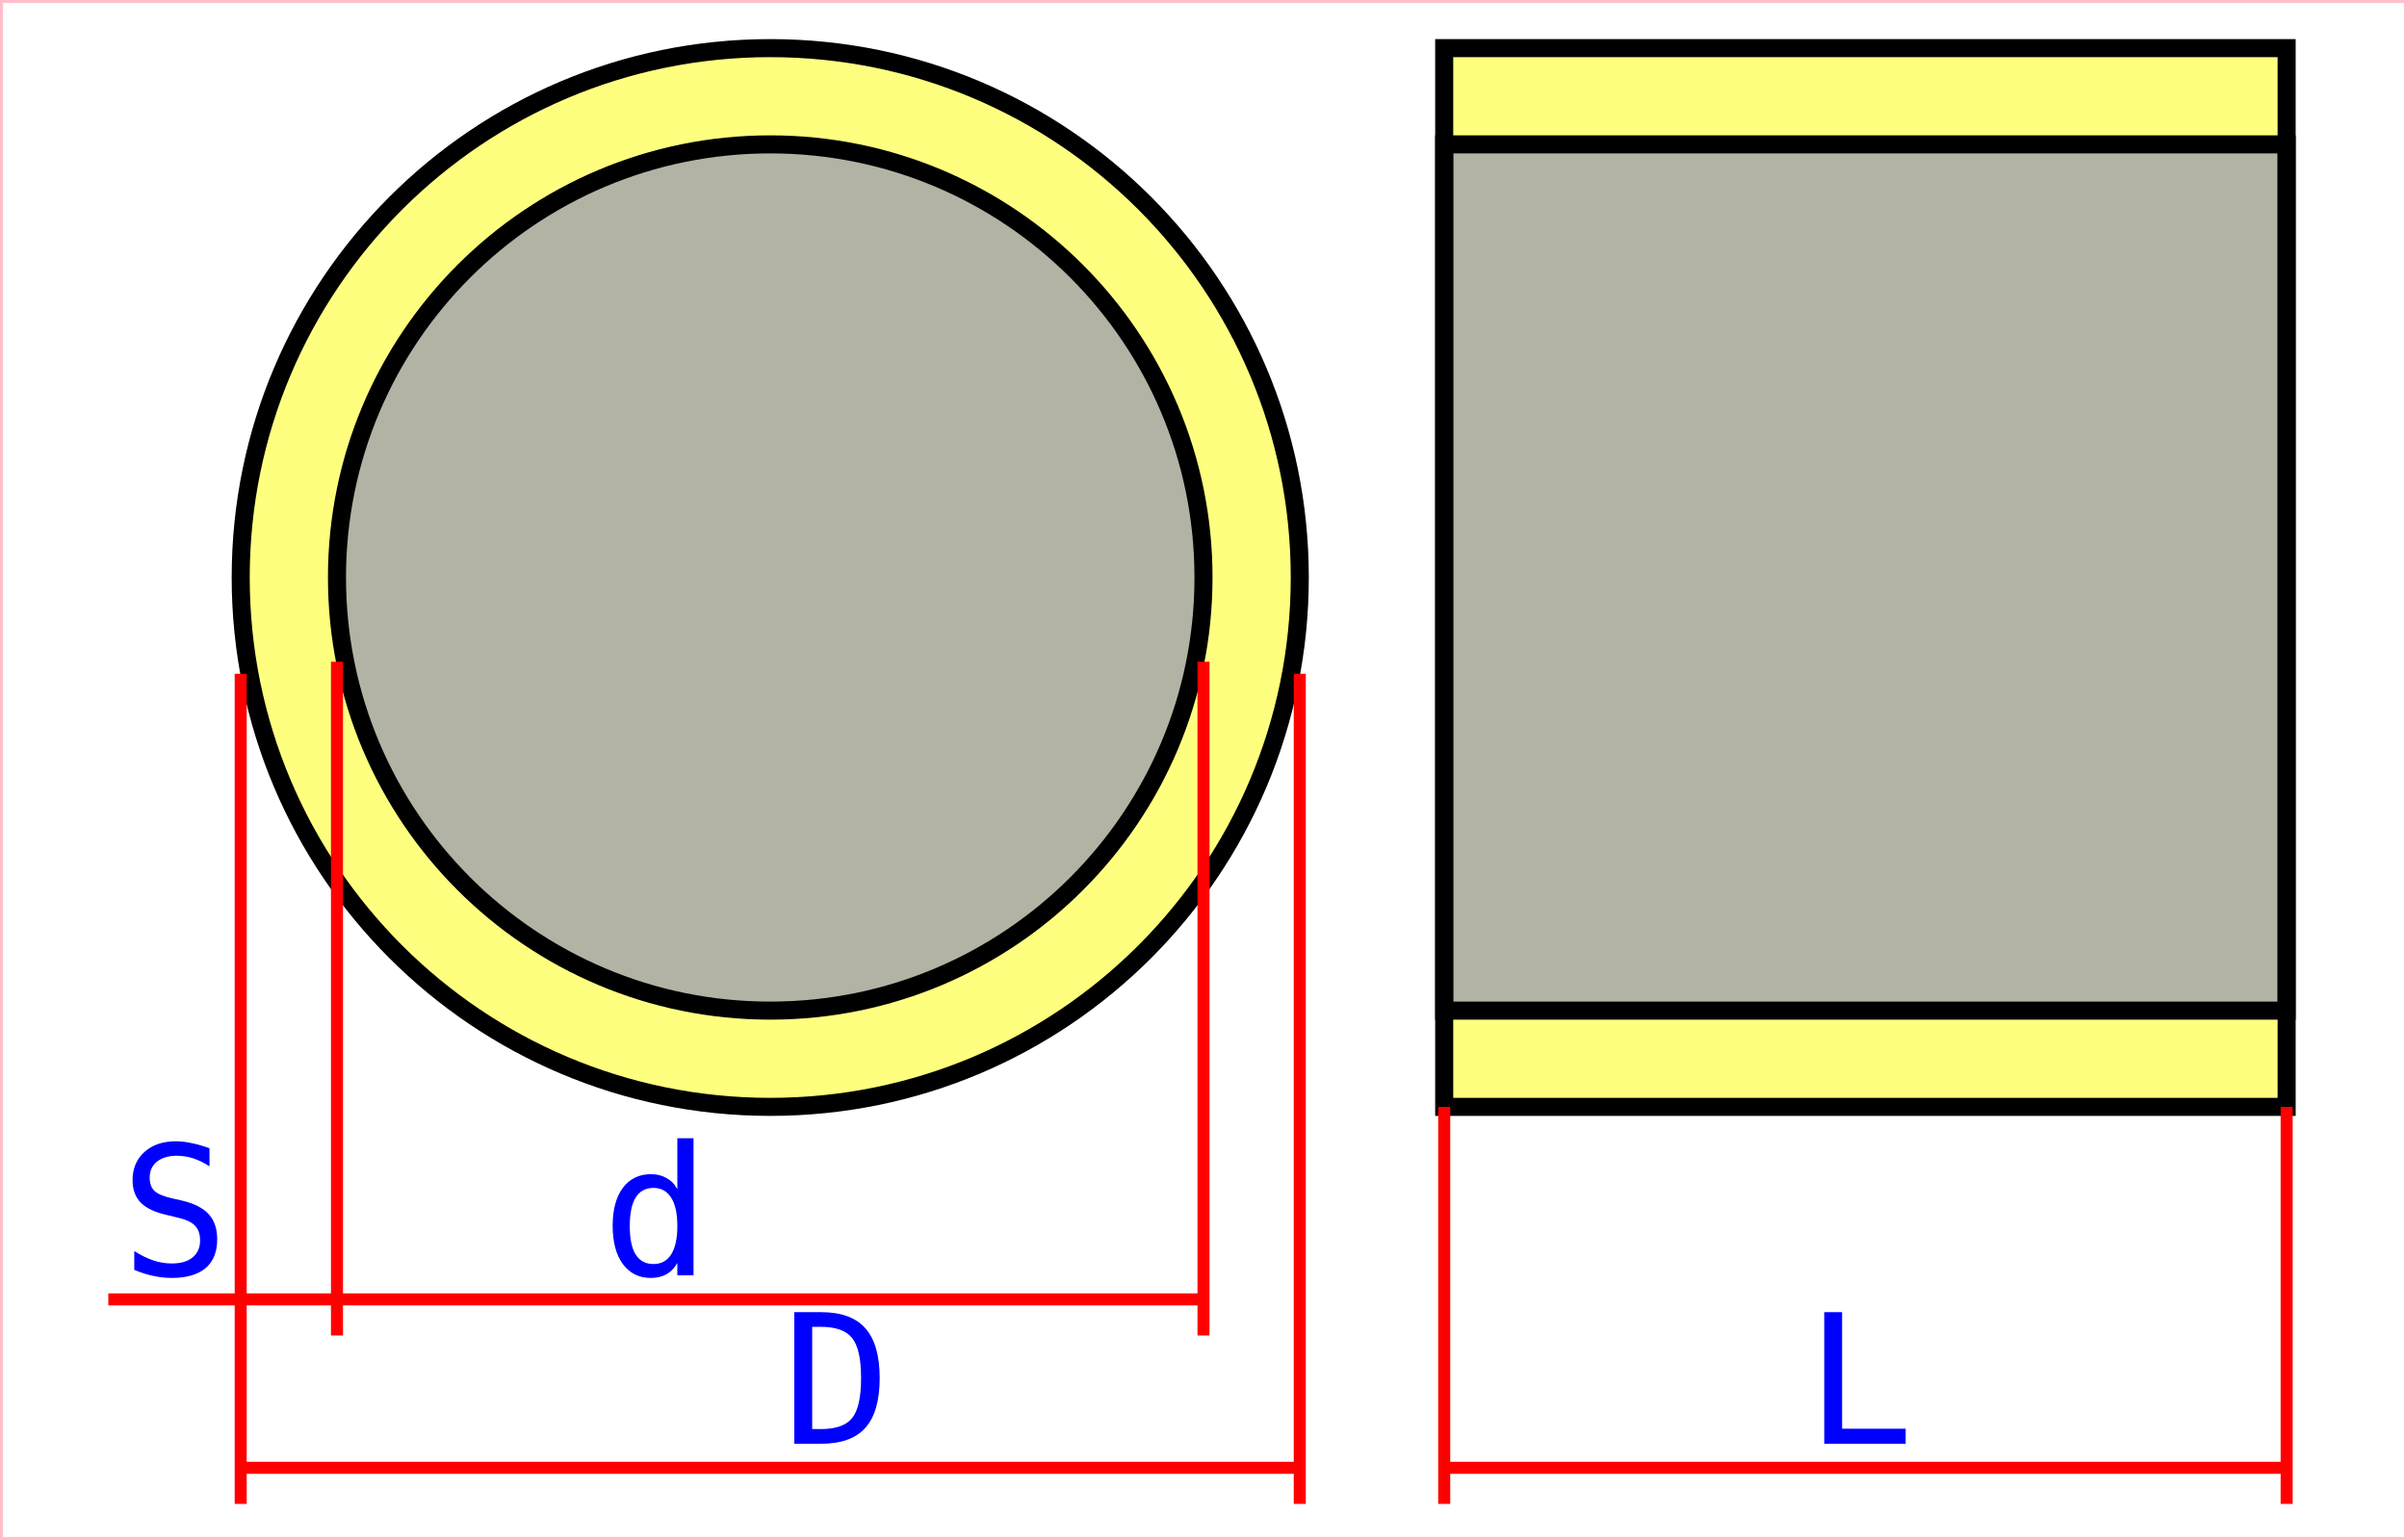
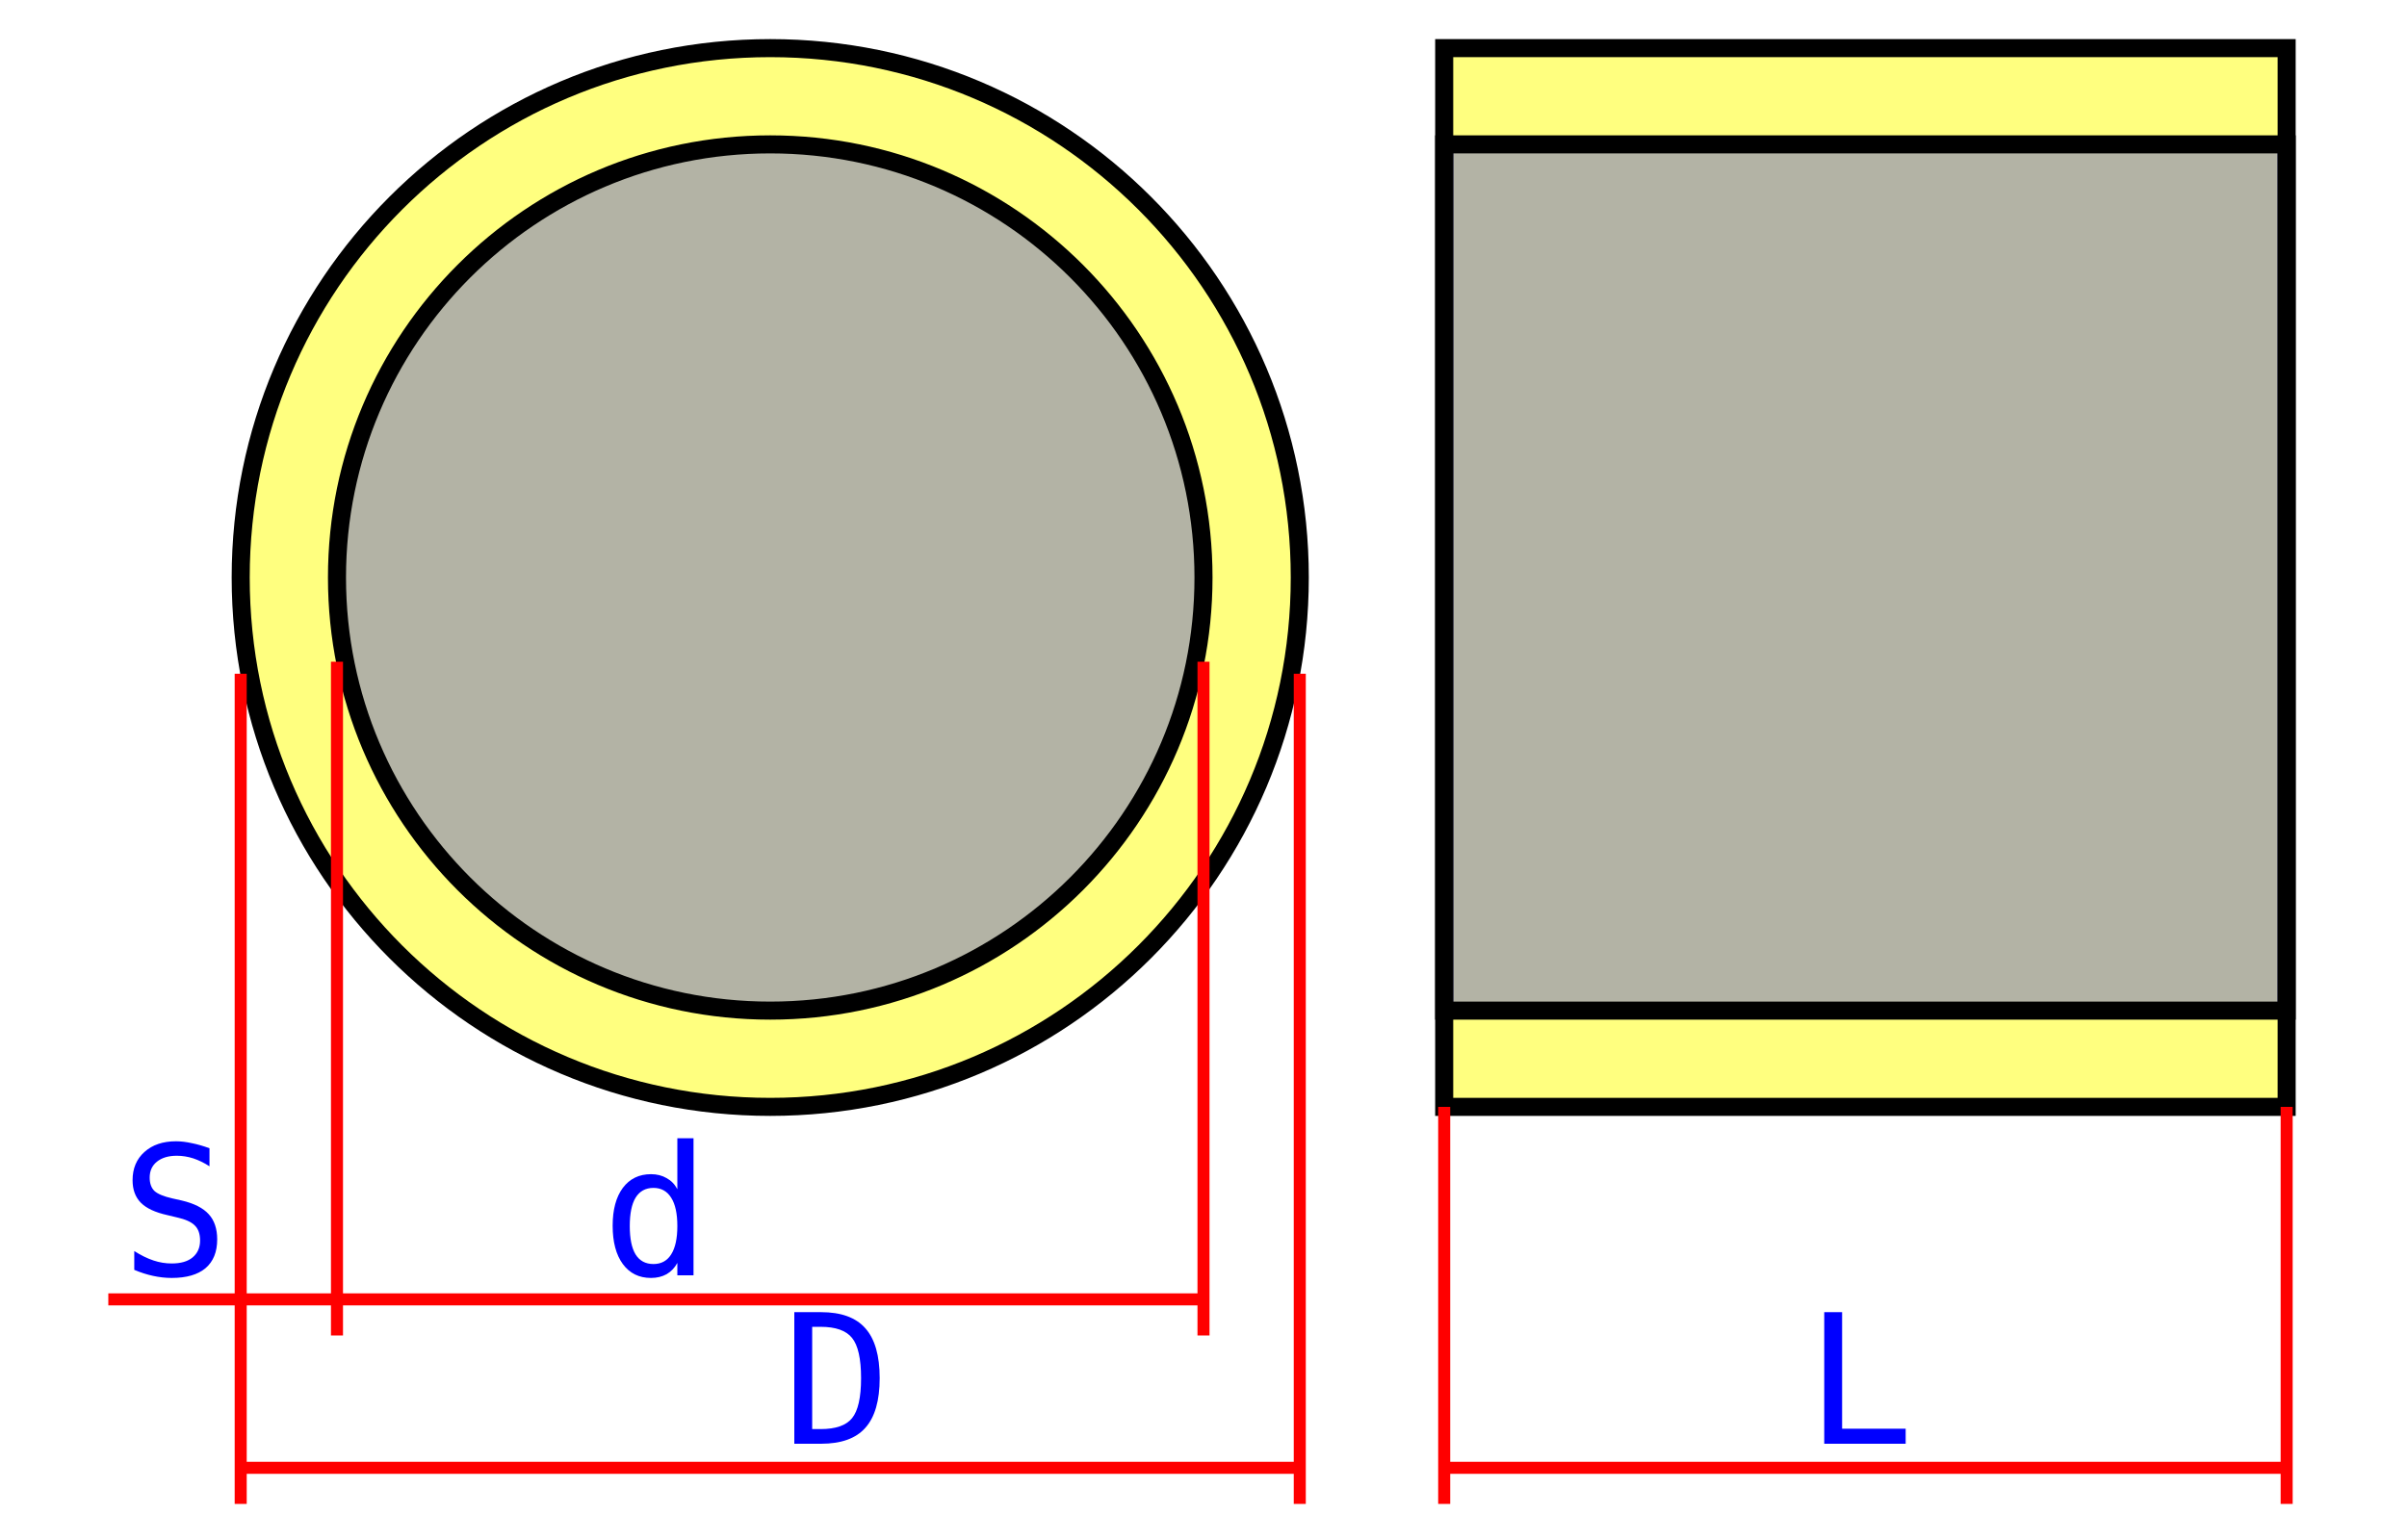
<svg xmlns="http://www.w3.org/2000/svg" version="1.1" baseProfile="full" height="128px" width="200px">
-   <g stroke="pink" stroke-width="0.5">
-     <rect x="0" y="0" height="128" width="200" fill="none" />
-   </g>
  <g stroke="black" stroke-width="1.5">
    <circle cx="64px" cy="48px" r="44px" fill="yellow" fill-opacity="0.5" />
    <circle cx="64px" cy="48px" r="36px" fill="blue" fill-opacity="0.3" />
    <rect x="120" y="4" height="88" width="70" fill="yellow" fill-opacity="0.5" />
    <rect x="120" y="12" height="72" width="70" fill="blue" fill-opacity="0.3" />
  </g>
  <g stroke="red" stroke-width="1px">
    <line x1="20" y1="56" x2="20" y2="125" />
    <line x1="108" y1="56" x2="108" y2="125" />
    <line x1="20" y1="122" x2="108" y2="122" />
    <line x1="28" y1="55" x2="28" y2="111" />
    <line x1="100" y1="55" x2="100" y2="111" />
    <line x1="9" y1="108" x2="100" y2="108" />
    <line x1="120" y1="92" x2="120" y2="125" />
    <line x1="190" y1="92" x2="190" y2="125" />
    <line x1="120" y1="122" x2="190" y2="122" />
  </g>
  <g font-family="monospace" font-size="14" fill="blue">
    <text x="65" y="120" style="font-size:15">D</text>
    <text x="10" y="106" style="font-size:15">S</text>
    <text x="50" y="106" style="font-size:15">d</text>
    <text x="150" y="120" style="font-size:15">L</text>
  </g>
</svg>
